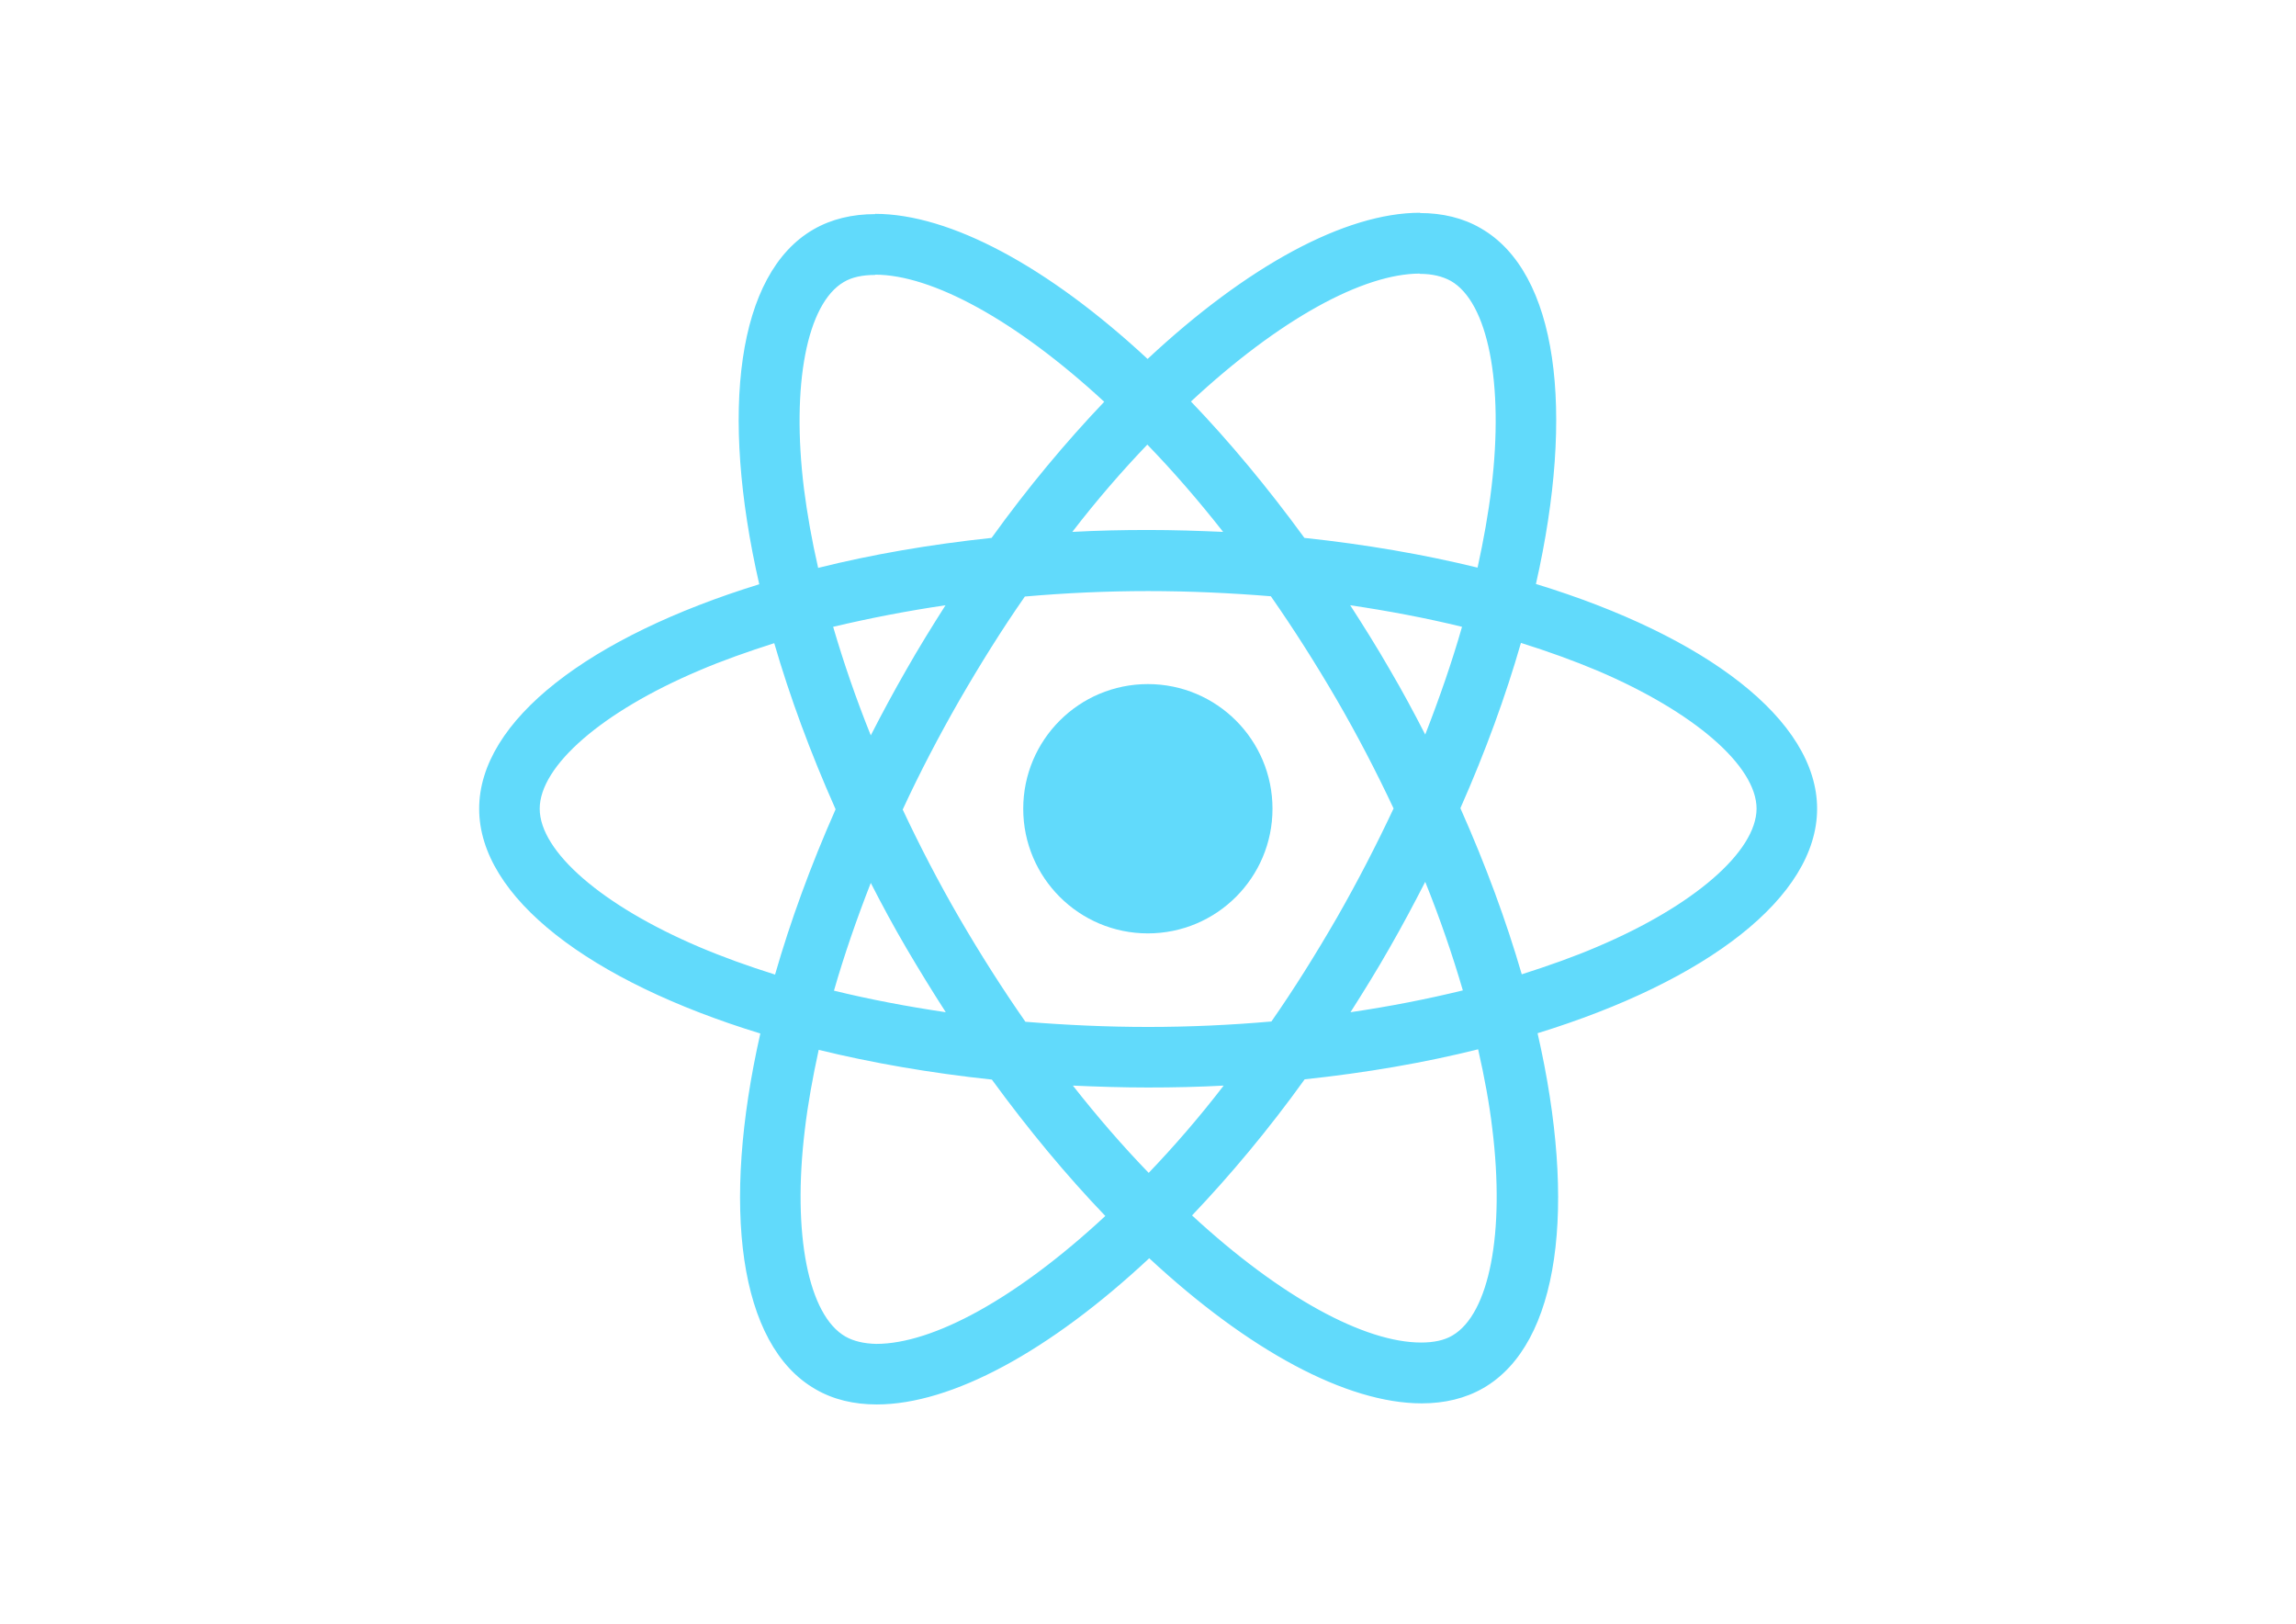
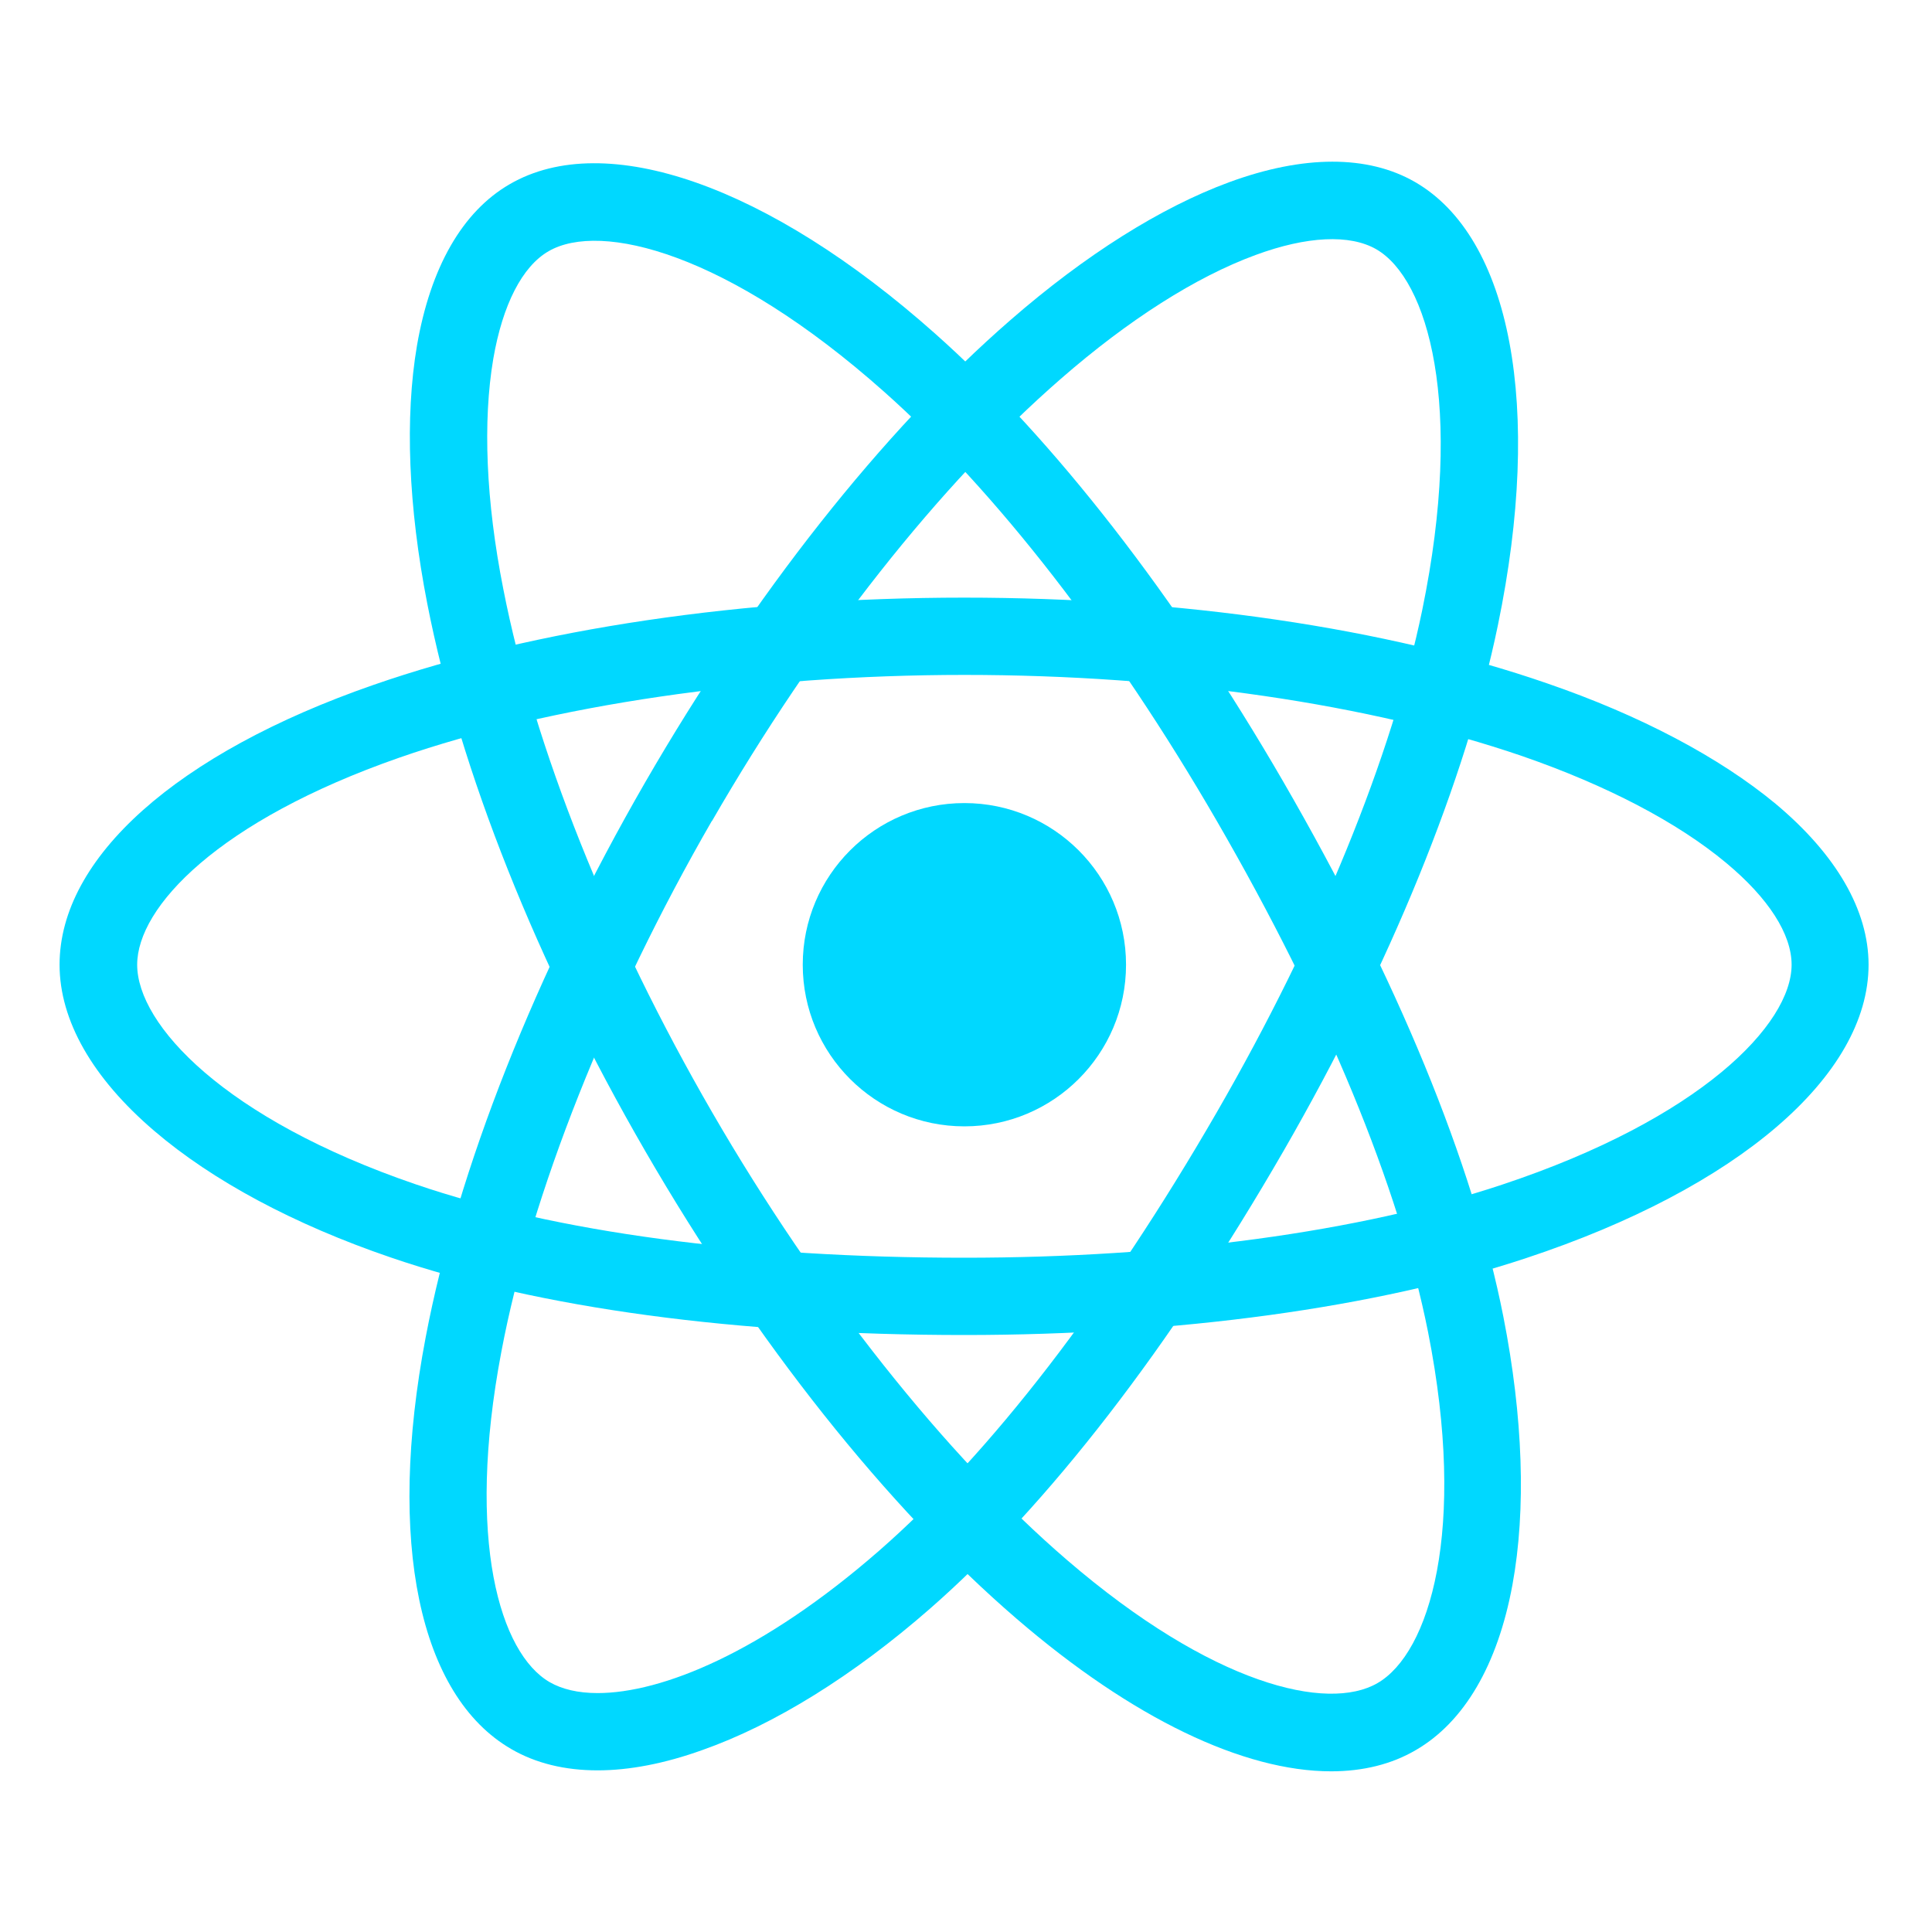
- <svg xmlns="http://www.w3.org/2000/svg" viewBox="0 0 841.9 595.3">
-   <g fill="#61DAFB">
-     <path d="M666.3 296.5c0-32.5-40.7-63.3-103.1-82.4 14.4-63.6 8-114.2-20.2-130.4-6.5-3.8-14.1-5.6-22.4-5.6v22.3c4.6 0 8.3.9 11.4 2.6 13.6 7.8 19.5 37.5 14.9 75.7-1.1 9.4-2.9 19.3-5.1 29.4-19.6-4.8-41-8.5-63.5-10.9-13.5-18.5-27.5-35.3-41.6-50 32.6-30.3 63.2-46.9 84-46.9V78c-27.5 0-63.5 19.6-99.9 53.6-36.4-33.8-72.4-53.2-99.9-53.2v22.3c20.7 0 51.4 16.5 84 46.6-14 14.7-28 31.4-41.3 49.9-22.6 2.4-44 6.1-63.6 11-2.3-10-4-19.7-5.2-29-4.7-38.2 1.1-67.9 14.6-75.8 3-1.8 6.9-2.6 11.5-2.6V78.5c-8.4 0-16 1.8-22.6 5.6-28.1 16.2-34.4 66.7-19.9 130.1-62.2 19.2-102.7 49.9-102.7 82.3 0 32.5 40.7 63.3 103.1 82.4-14.4 63.6-8 114.2 20.2 130.4 6.5 3.8 14.1 5.6 22.5 5.6 27.5 0 63.5-19.6 99.9-53.6 36.4 33.8 72.4 53.2 99.9 53.2 8.4 0 16-1.8 22.6-5.6 28.1-16.2 34.4-66.7 19.9-130.1 62-19.1 102.5-49.9 102.5-82.3zm-130.2-66.7c-3.7 12.9-8.3 26.2-13.5 39.5-4.1-8-8.4-16-13.1-24-4.6-8-9.5-15.8-14.4-23.4 14.2 2.1 27.9 4.7 41 7.9zm-45.8 106.5c-7.8 13.5-15.8 26.3-24.1 38.2-14.9 1.3-30 2-45.2 2-15.1 0-30.2-.7-45-1.9-8.3-11.9-16.4-24.6-24.2-38-7.6-13.1-14.5-26.4-20.8-39.8 6.2-13.4 13.2-26.8 20.7-39.9 7.8-13.5 15.8-26.3 24.1-38.2 14.9-1.3 30-2 45.2-2 15.1 0 30.2.7 45 1.9 8.3 11.9 16.4 24.6 24.2 38 7.6 13.1 14.5 26.4 20.8 39.8-6.3 13.4-13.2 26.8-20.7 39.9zm32.3-13c5.4 13.4 10 26.8 13.8 39.8-13.1 3.2-26.9 5.9-41.2 8 4.9-7.7 9.8-15.6 14.4-23.7 4.6-8 8.9-16.1 13-24.1zM421.2 430c-9.3-9.6-18.6-20.3-27.8-32 9 .4 18.2.7 27.5.7 9.4 0 18.7-.2 27.8-.7-9 11.7-18.3 22.4-27.5 32zm-74.4-58.9c-14.2-2.1-27.9-4.7-41-7.9 3.7-12.9 8.3-26.2 13.5-39.5 4.1 8 8.4 16 13.1 24 4.7 8 9.5 15.8 14.4 23.4zM420.7 163c9.3 9.6 18.6 20.3 27.8 32-9-.4-18.2-.7-27.5-.7-9.4 0-18.7.2-27.8.7 9-11.7 18.3-22.4 27.5-32zm-74 58.9c-4.9 7.7-9.8 15.6-14.4 23.7-4.6 8-8.9 16-13 24-5.4-13.4-10-26.8-13.8-39.8 13.1-3.1 26.9-5.8 41.2-7.9zm-90.5 125.2c-35.4-15.1-58.3-34.9-58.3-50.6 0-15.7 22.9-35.6 58.3-50.6 8.6-3.7 18-7 27.7-10.1 5.7 19.6 13.2 40 22.5 60.9-9.2 20.8-16.6 41.1-22.2 60.6-9.9-3.1-19.3-6.5-28-10.2zM310 490c-13.6-7.8-19.5-37.5-14.9-75.7 1.1-9.4 2.9-19.3 5.1-29.4 19.6 4.8 41 8.5 63.5 10.9 13.5 18.5 27.5 35.3 41.6 50-32.6 30.3-63.2 46.9-84 46.9-4.5-.1-8.3-1-11.3-2.7zm237.2-76.2c4.7 38.2-1.1 67.9-14.6 75.8-3 1.8-6.9 2.6-11.5 2.6-20.7 0-51.4-16.5-84-46.6 14-14.7 28-31.4 41.3-49.9 22.6-2.4 44-6.1 63.6-11 2.3 10.1 4.1 19.8 5.2 29.1zm38.5-66.7c-8.6 3.7-18 7-27.7 10.1-5.7-19.6-13.2-40-22.5-60.9 9.2-20.8 16.6-41.1 22.2-60.6 9.9 3.1 19.3 6.5 28.1 10.2 35.4 15.1 58.3 34.9 58.3 50.6-.1 15.7-23 35.6-58.4 50.6zM320.8 78.4z" />
-     <circle cx="420.9" cy="296.5" r="45.7" />
-     <path d="M520.5 78.1z" />
+ <svg xmlns="http://www.w3.org/2000/svg" id="Layer_2" style="enable-background:new 0 0 600 600;" version="1.1" viewBox="0 0 600 600" xml:space="preserve">
+   <style type="text/css">
+ 	.st0{fill:#00D8FF;}
+ </style>
+   <circle class="st0" cx="299.5" cy="299.6" r="50.2" />
+   <g>
+     <path class="st0" d="M299.5,414.6c-70.5,0-132.1-8.3-178.2-24.1c-29.9-10.2-55.3-23.8-73.4-39.3c-19.2-16.4-29.4-34.3-29.4-51.6   c0-33.2,36.4-65.7,97.5-86.9c50-17.4,115.2-27.1,183.4-27.1c67,0,131.3,9.4,181,26.6c29.1,10,53.6,23,71,37.4   c18.9,15.8,28.9,33.1,28.9,50c0,34.5-40.7,69.4-106.3,91.1C427.6,406.1,365.6,414.6,299.5,414.6z M299.5,209.6   c-64.7,0-128.7,9.4-175.5,25.7c-56.2,19.6-81.4,46.4-81.4,64.3c0,18.6,27.1,47.9,86.5,68.2c43.6,14.9,102.6,22.8,170.4,22.8   c63.6,0,122.9-8,167-22.7c61.7-20.5,89.9-49.8,89.9-68.3c0-9.5-7.2-20.7-20.3-31.6c-15.1-12.6-37.1-24.1-63.4-33.2   C425.4,218.6,363.9,209.6,299.5,209.6z" />
+   </g>
+   <g>
+     <path class="st0" d="M185.6,549.8c-10.2,0-19.2-2.2-26.8-6.6c-28.7-16.6-38.7-64.4-26.6-127.9c9.9-52.1,34.1-113.3,68.2-172.4   c33.5-58,73.7-109,113.4-143.5c23.2-20.2,46.7-35,67.9-42.8c23.1-8.5,43.1-8.5,57.7-0.1c29.9,17.2,39.8,70,25.8,137.6   c-9.9,48-33.5,105.9-66.5,163.2c-35.2,61-73.2,110.2-109.9,142.3c-23.8,20.8-48.3,36-70.7,43.9   C206.4,547.7,195.4,549.8,185.6,549.8z M210.7,248.9l10.4,6c-32.3,56-56.2,116.1-65.4,164.9c-11.1,58.5-0.4,93.7,15,102.6   c3.8,2.2,8.8,3.4,14.9,3.4c19.9,0,51.2-12.6,87.4-44.2c34.7-30.3,71-77.5,104.9-136.2c31.8-55.1,54.4-110.5,63.8-156   c13.1-63.7,1.8-102.7-14.3-112c-8.2-4.7-21.5-4.1-37.5,1.8c-18.5,6.8-39.4,20.1-60.4,38.4c-37.7,32.8-76.2,81.6-108.4,137.4   L210.7,248.9z" />
+   </g>
+   <g>
+     <path class="st0" d="M413.4,550.1c-27.2,0-61.7-16.4-97.7-47.4c-40.2-34.6-81.1-86.1-115.3-145.2v0c-33.6-58-57.6-118.3-67.7-170   c-5.9-30.2-7-57.9-3.2-80.2c4.2-24.3,14.1-41.6,28.8-50.1c29.8-17.3,80.5,0.5,132.1,46.4c36.6,32.5,75,81.9,108.1,139.1   c35.3,61,59,118.5,68.4,166.3c6.1,31,7.1,59.8,2.8,83.2c-4.6,24.9-15,42.6-30,51.3C432.2,547.9,423.3,550.1,413.4,550.1z    M221.2,345.5c32.4,56,72.6,106.7,110.2,139c45.1,38.8,80.9,47.2,96.4,38.2c16.1-9.3,27.9-47.4,15.7-109   c-9-45.2-31.7-100.2-65.7-158.9c-31.9-55.1-68.6-102.4-103.3-133.2C225.9,78.4,186.5,68.7,170.4,78c-8.2,4.7-14.3,16.6-17.2,33.4   c-3.3,19.4-2.3,44.2,3.1,71.5C165.9,232,188.9,289.7,221.2,345.5L221.2,345.5z" />
  </g>
</svg>
